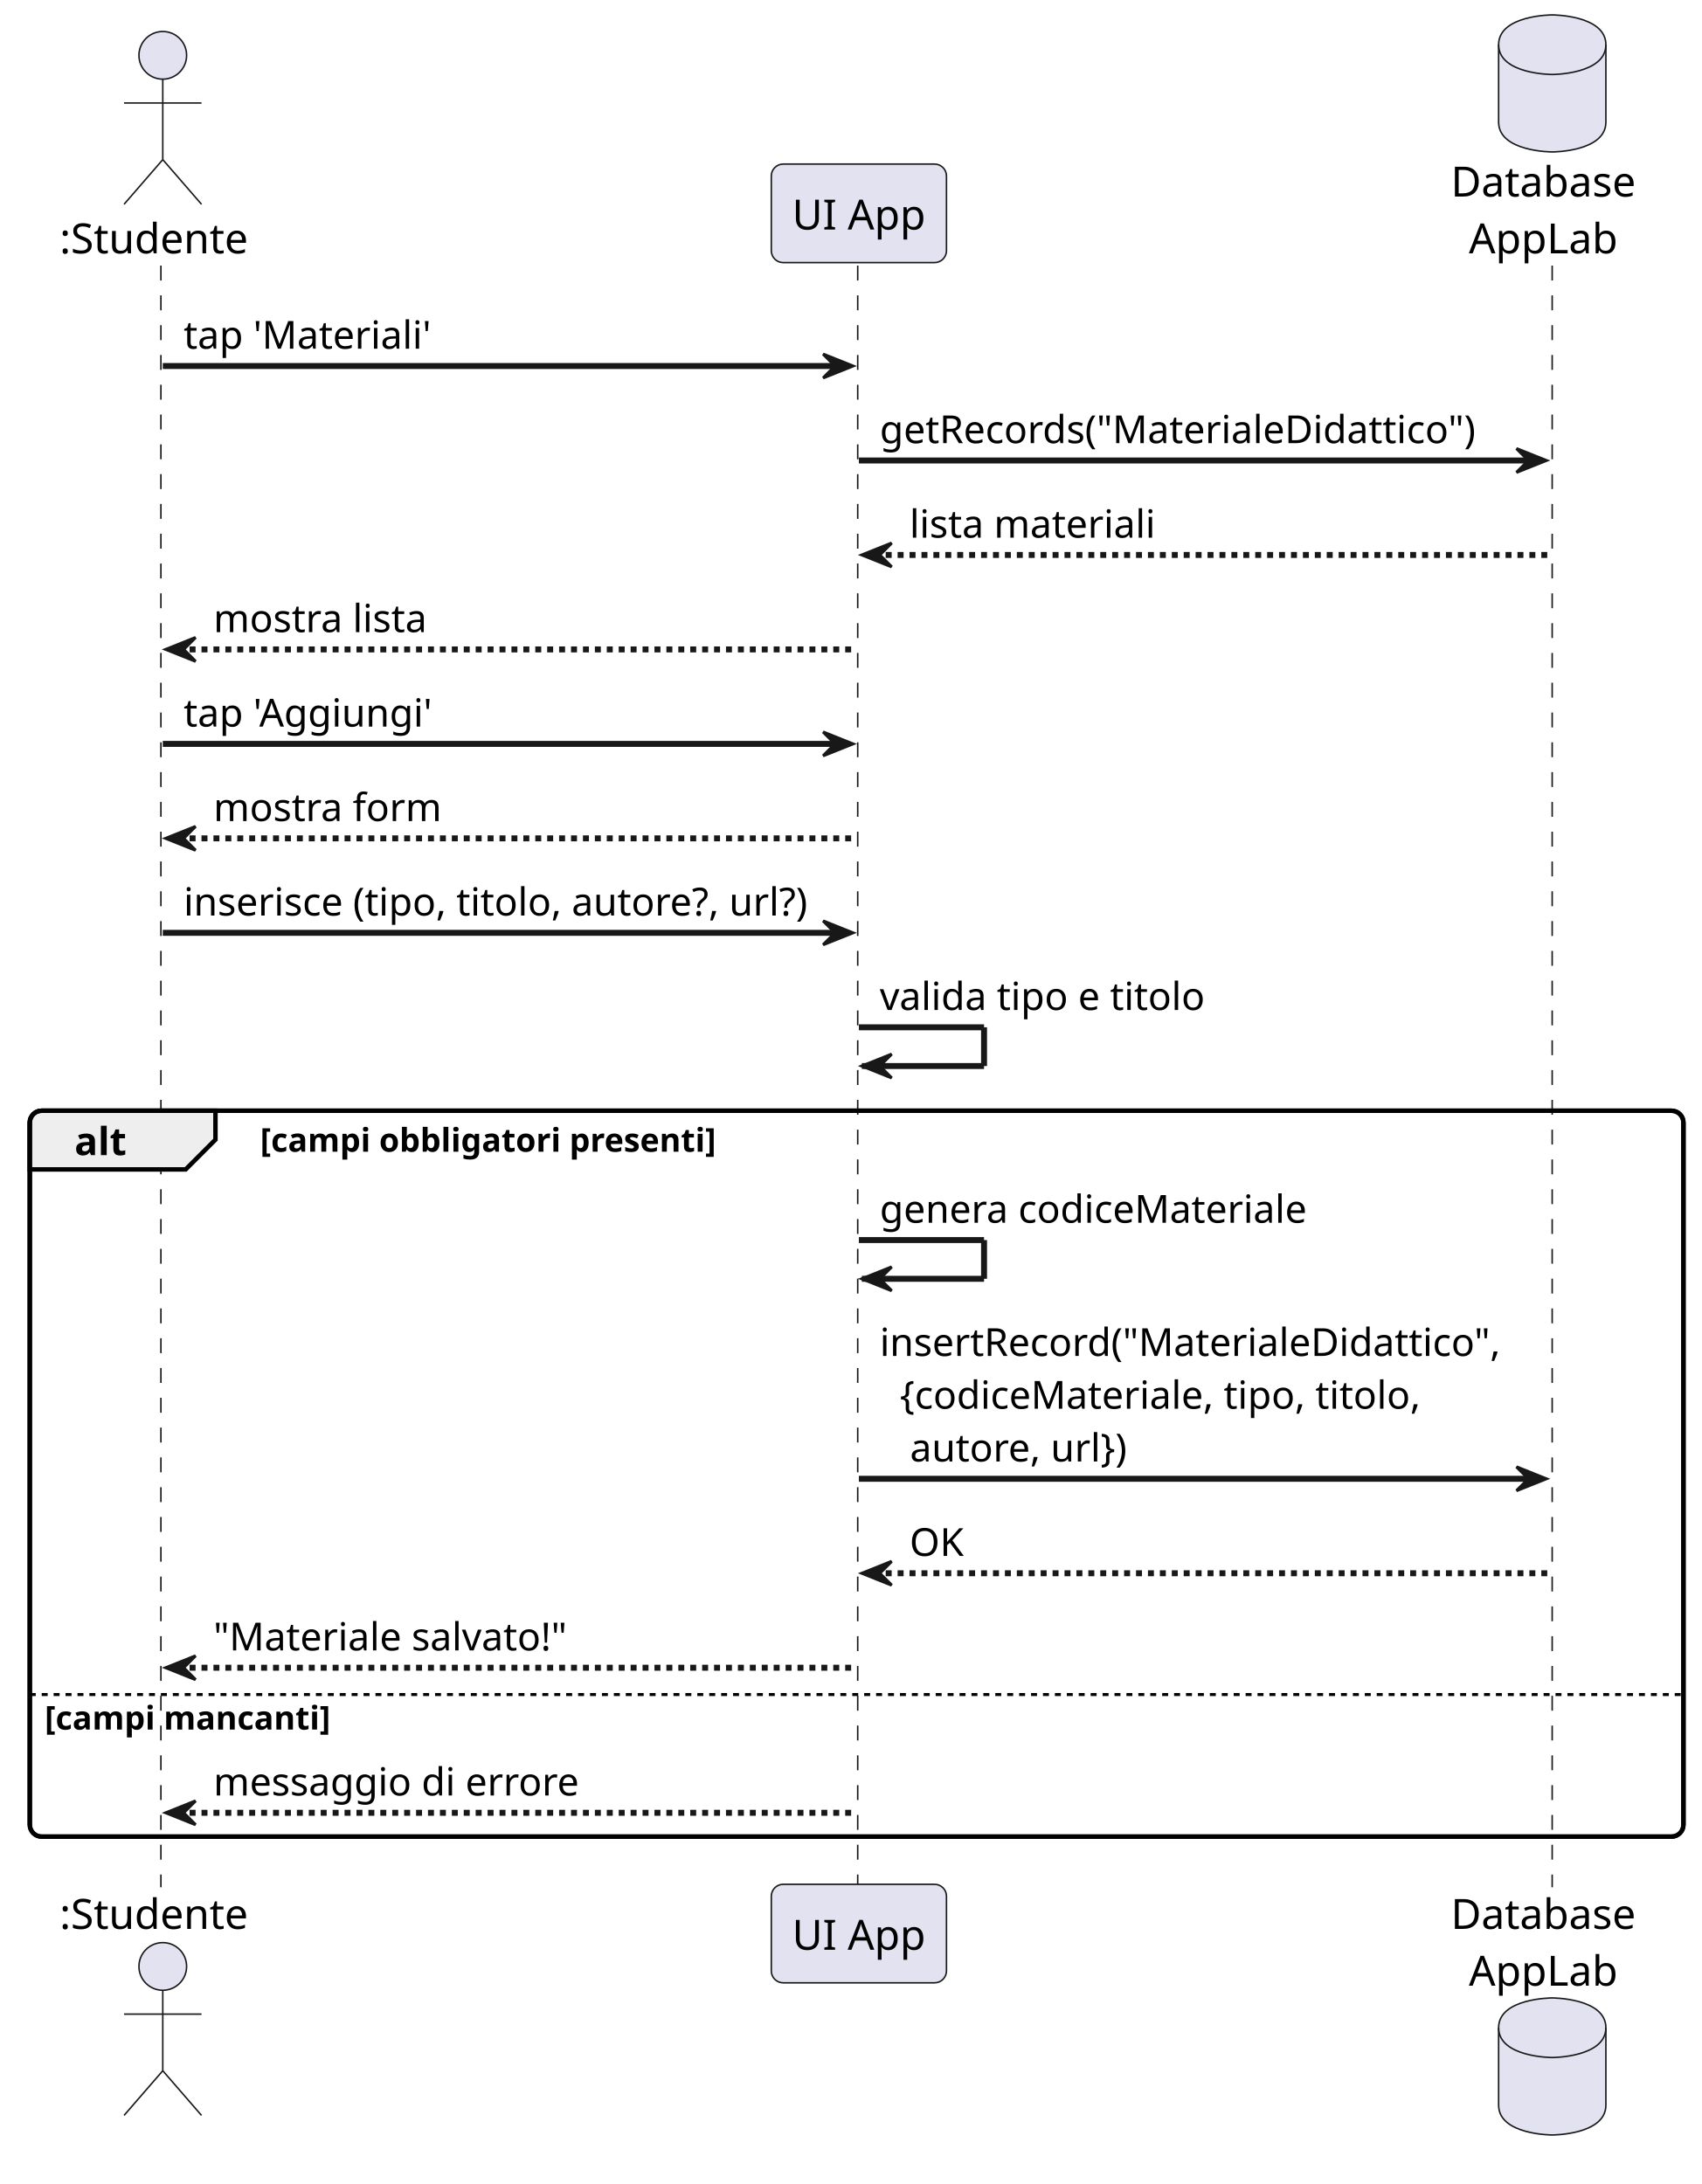
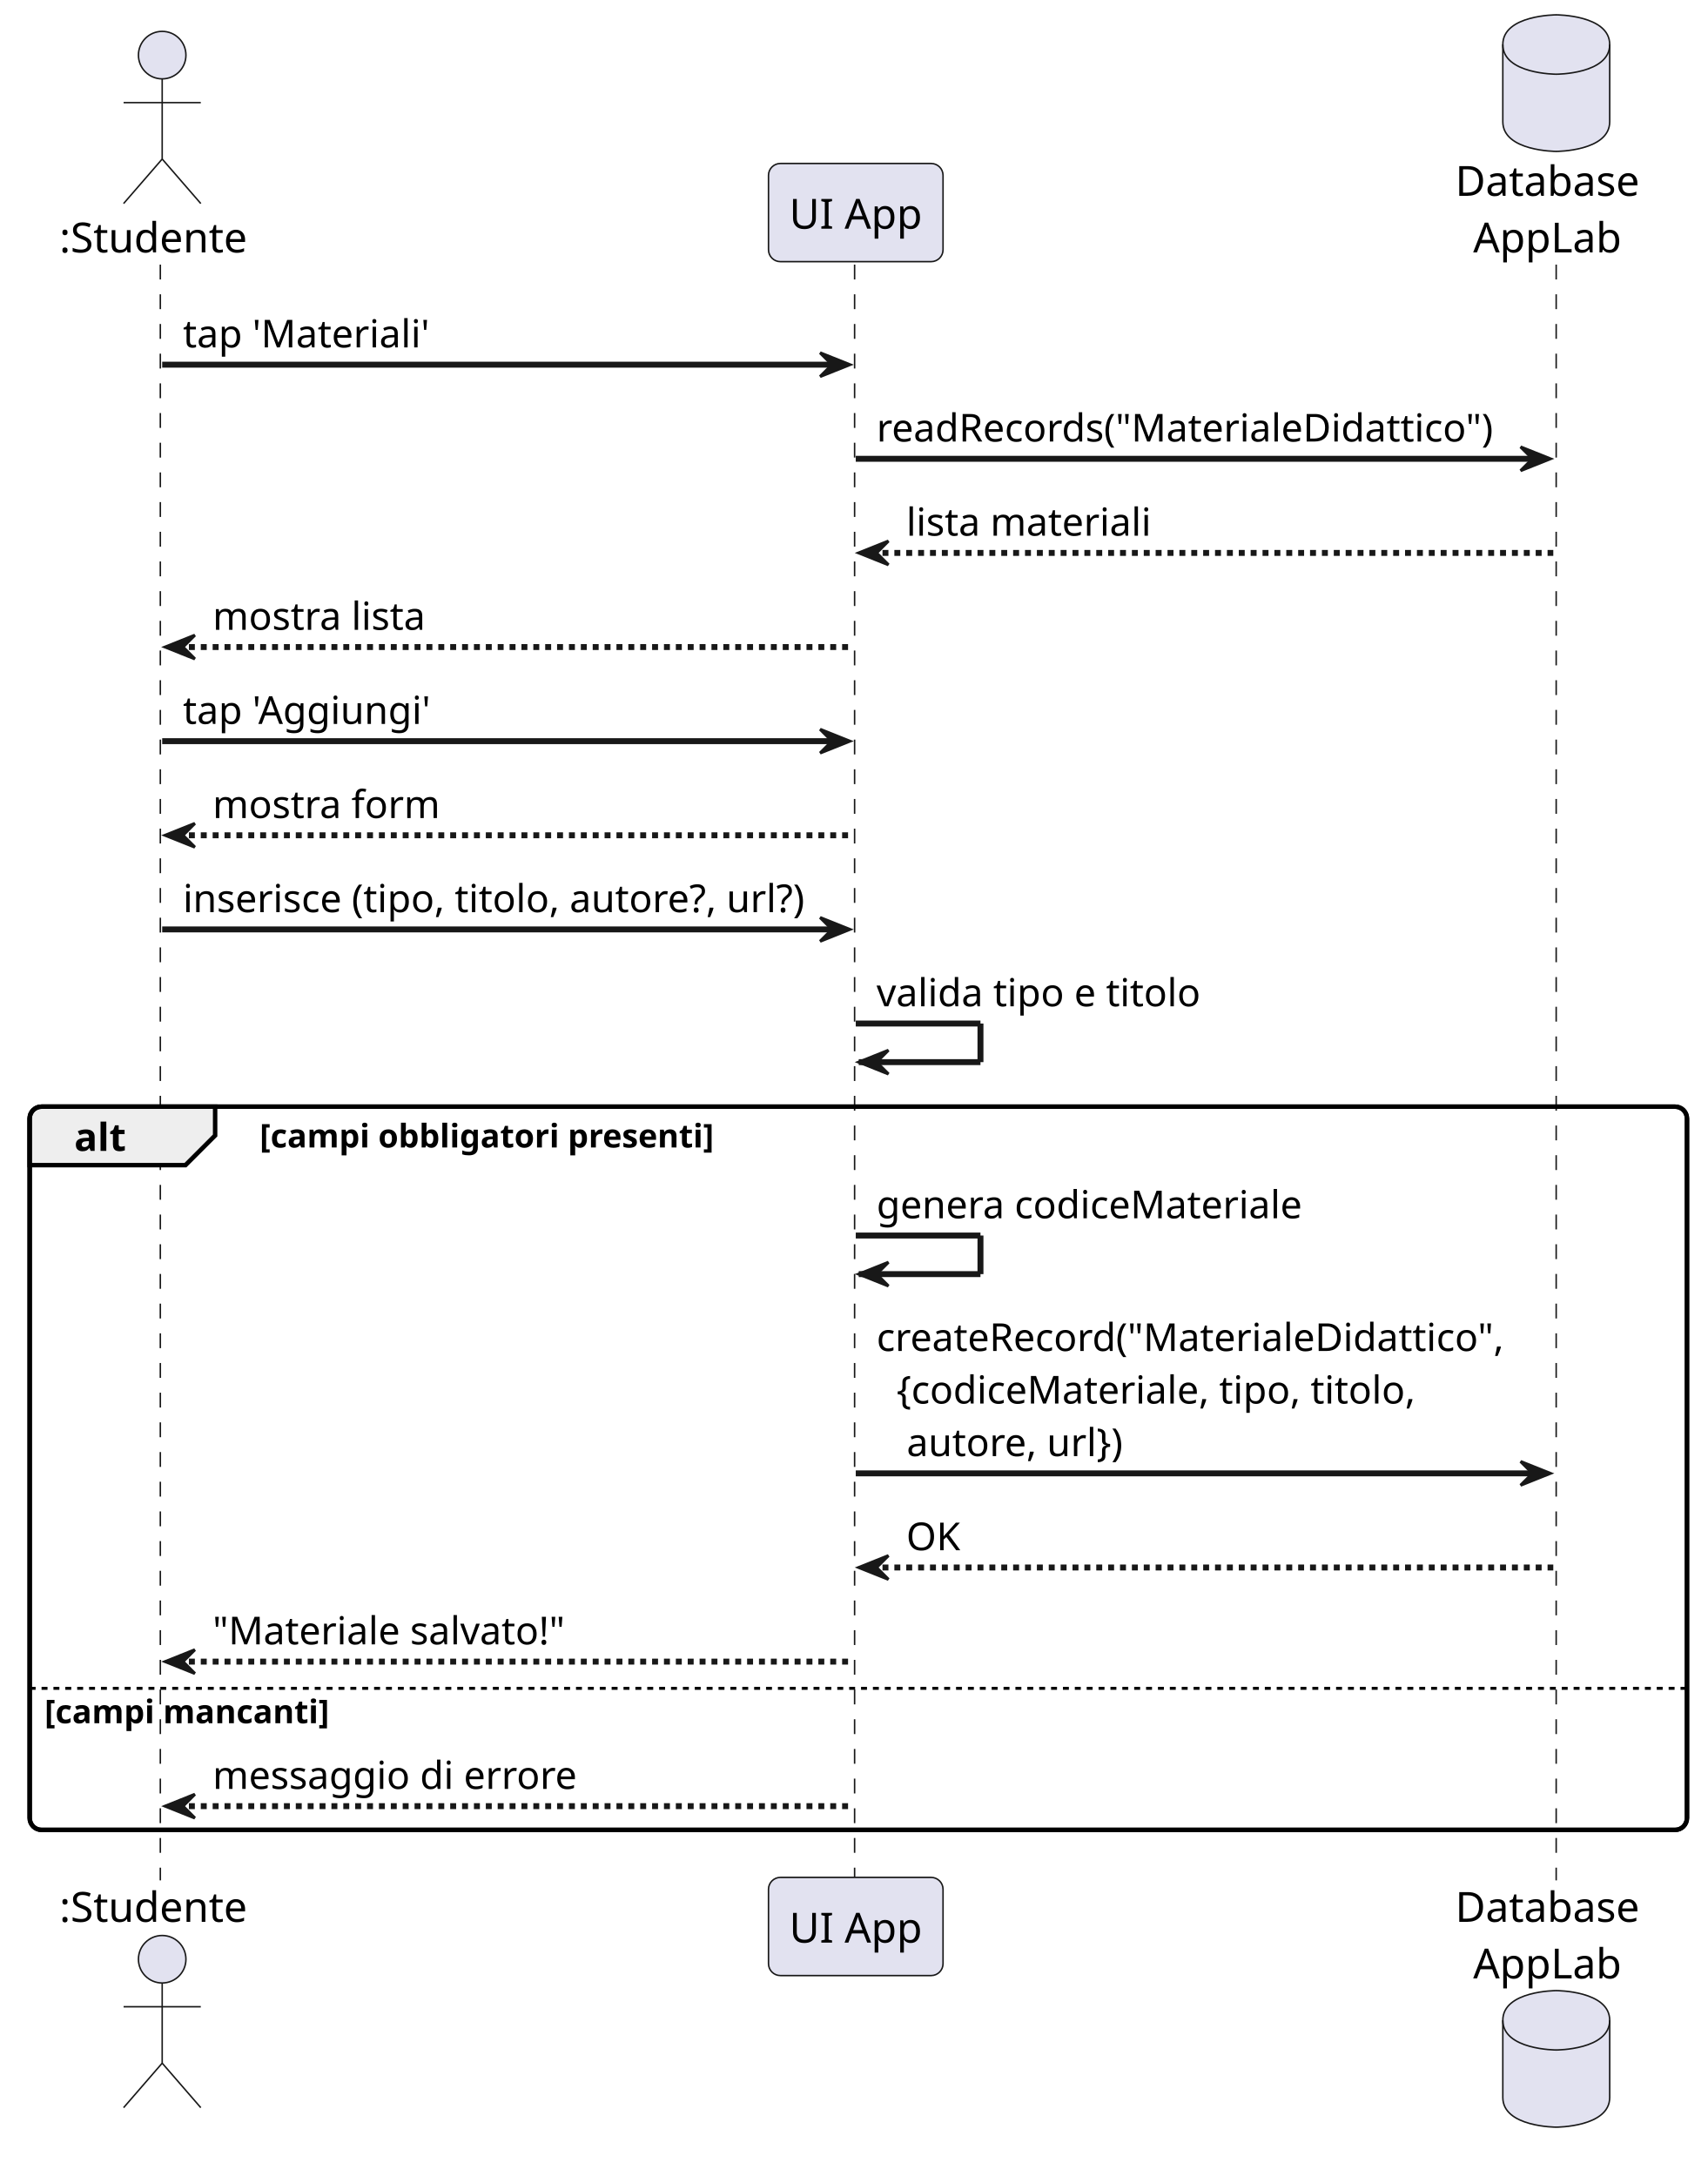
- <svg xmlns="http://www.w3.org/2000/svg" contentStyleType="text/css" data-diagram-type="SEQUENCE" height="733px" preserveAspectRatio="none" style="width:571px;height:733px;background:#FFFFFF;" version="1.1" viewBox="0 0 571 733" width="571px" zoomAndPan="magnify">
+ <svg xmlns="http://www.w3.org/2000/svg" contentStyleType="text/css" data-diagram-type="SEQUENCE" height="733px" preserveAspectRatio="none" style="width:575px;height:733px;background:#FFFFFF;" version="1.1" viewBox="0 0 575 733" width="575px" zoomAndPan="magnify">
  <defs />
  <g>
-     <rect fill="none" height="243.63" rx="4" ry="4" style="stroke:#000000;stroke-width:1.5;" width="554.925" x="10" y="372.784" />
+     <rect fill="none" height="243.63" rx="4" ry="4" style="stroke:#000000;stroke-width:1.5;" width="558.175" x="10" y="372.784" />
    <g class="participant-lifeline" data-entity-uid="part1" data-qualified-name="S" id="part1-lifeline">
      <g>
        <rect fill="#000000" fill-opacity="0" height="544.278" width="8" x="50.626" y="89.136" />
        <line style="stroke:#181818;stroke-width:0.5;stroke-dasharray:5,5;" x1="54" x2="54" y1="89.136" y2="633.414" />
      </g>
    </g>
    <g class="participant-lifeline" data-entity-uid="part2" data-qualified-name="UI" id="part2-lifeline">
      <g>
        <rect fill="#000000" fill-opacity="0" height="544.278" width="8" x="284.225" y="89.136" />
        <line style="stroke:#181818;stroke-width:0.5;stroke-dasharray:5,5;" x1="287.832" x2="287.832" y1="89.136" y2="633.414" />
      </g>
    </g>
    <g class="participant-lifeline" data-entity-uid="part3" data-qualified-name="DB" id="part3-lifeline">
      <g>
-         <rect fill="#000000" fill-opacity="0" height="544.278" width="8" x="516.901" y="89.136" />
-         <line style="stroke:#181818;stroke-width:0.5;stroke-dasharray:5,5;" x1="520.877" x2="520.877" y1="89.136" y2="633.414" />
+         <rect fill="#000000" fill-opacity="0" height="544.278" width="8" x="520.151" y="89.136" />
+         <line style="stroke:#181818;stroke-width:0.5;stroke-dasharray:5,5;" x1="524.127" x2="524.127" y1="89.136" y2="633.414" />
      </g>
    </g>
    <g class="participant participant-head" data-entity-uid="part1" data-qualified-name="S" id="part1-head">
      <text fill="#000000" font-family="sans-serif" font-size="14" lengthAdjust="spacing" textLength="63.252" x="20" y="85.034">:Studente</text>
      <ellipse cx="54.626" cy="18.568" fill="#E2E2F0" rx="8" ry="8" style="stroke:#181818;stroke-width:0.5;" />
      <path d="M54.626,26.568 L54.626,53.568 M41.626,34.568 L67.626,34.568 M54.626,53.568 L41.626,68.568 M54.626,53.568 L67.626,68.568" fill="none" style="stroke:#181818;stroke-width:0.5;" />
    </g>
    <g class="participant participant-tail" data-entity-uid="part1" data-qualified-name="S" id="part1-tail">
      <text fill="#000000" font-family="sans-serif" font-size="14" lengthAdjust="spacing" textLength="63.252" x="20" y="647.38">:Studente</text>
      <ellipse cx="54.626" cy="659.982" fill="#E2E2F0" rx="8" ry="8" style="stroke:#181818;stroke-width:0.5;" />
      <path d="M54.626,667.982 L54.626,694.982 M41.626,675.982 L67.626,675.982 M54.626,694.982 L41.626,709.982 M54.626,694.982 L67.626,709.982" fill="none" style="stroke:#181818;stroke-width:0.5;" />
    </g>
    <g class="participant participant-head" data-entity-uid="part2" data-qualified-name="UI" id="part2-head">
      <rect fill="#E2E2F0" height="33.068" rx="4" ry="4" style="stroke:#181818;stroke-width:0.5;" width="58.786" x="258.832" y="55.068" />
      <text fill="#000000" font-family="sans-serif" font-size="14" lengthAdjust="spacing" textLength="44.786" x="265.832" y="77.034">UI App</text>
    </g>
    <g class="participant participant-tail" data-entity-uid="part2" data-qualified-name="UI" id="part2-tail">
      <rect fill="#E2E2F0" height="33.068" rx="4" ry="4" style="stroke:#181818;stroke-width:0.5;" width="58.786" x="258.832" y="632.414" />
      <text fill="#000000" font-family="sans-serif" font-size="14" lengthAdjust="spacing" textLength="44.786" x="265.832" y="654.38">UI App</text>
    </g>
    <g class="participant participant-head" data-entity-uid="part3" data-qualified-name="DB" id="part3-head">
-       <text fill="#000000" font-family="sans-serif" font-size="14" lengthAdjust="spacing" textLength="62.048" x="486.877" y="65.966">Database</text>
-       <text fill="#000000" font-family="sans-serif" font-size="14" lengthAdjust="spacing" textLength="49.966" x="492.918" y="85.034">AppLab</text>
-       <path d="M502.901,15 C502.901,5 520.901,5 520.901,5 C520.901,5 538.901,5 538.901,15 L538.901,41 C538.901,51 520.901,51 520.901,51 C520.901,51 502.901,51 502.901,41 L502.901,15" fill="#E2E2F0" style="stroke:#181818;stroke-width:0.5;" />
-       <path d="M502.901,15 C502.901,25 520.901,25 520.901,25 C520.901,25 538.901,25 538.901,15" fill="none" style="stroke:#181818;stroke-width:0.5;" />
+       <text fill="#000000" font-family="sans-serif" font-size="14" lengthAdjust="spacing" textLength="62.048" x="490.127" y="65.966">Database</text>
+       <text fill="#000000" font-family="sans-serif" font-size="14" lengthAdjust="spacing" textLength="49.966" x="496.168" y="85.034">AppLab</text>
+       <path d="M506.151,15 C506.151,5 524.151,5 524.151,5 C524.151,5 542.151,5 542.151,15 L542.151,41 C542.151,51 524.151,51 524.151,51 C524.151,51 506.151,51 506.151,41 L506.151,15" fill="#E2E2F0" style="stroke:#181818;stroke-width:0.5;" />
+       <path d="M506.151,15 C506.151,25 524.151,25 524.151,25 C524.151,25 542.151,25 542.151,15" fill="none" style="stroke:#181818;stroke-width:0.5;" />
    </g>
    <g class="participant participant-tail" data-entity-uid="part3" data-qualified-name="DB" id="part3-tail">
-       <text fill="#000000" font-family="sans-serif" font-size="14" lengthAdjust="spacing" textLength="62.048" x="486.877" y="647.38">Database</text>
-       <text fill="#000000" font-family="sans-serif" font-size="14" lengthAdjust="spacing" textLength="49.966" x="492.918" y="666.448">AppLab</text>
-       <path d="M502.901,680.55 C502.901,670.55 520.901,670.55 520.901,670.55 C520.901,670.55 538.901,670.55 538.901,680.55 L538.901,706.55 C538.901,716.55 520.901,716.55 520.901,716.55 C520.901,716.55 502.901,716.55 502.901,706.55 L502.901,680.55" fill="#E2E2F0" style="stroke:#181818;stroke-width:0.5;" />
-       <path d="M502.901,680.55 C502.901,690.55 520.901,690.55 520.901,690.55 C520.901,690.55 538.901,690.55 538.901,680.55" fill="none" style="stroke:#181818;stroke-width:0.5;" />
+       <text fill="#000000" font-family="sans-serif" font-size="14" lengthAdjust="spacing" textLength="62.048" x="490.127" y="647.38">Database</text>
+       <text fill="#000000" font-family="sans-serif" font-size="14" lengthAdjust="spacing" textLength="49.966" x="496.168" y="666.448">AppLab</text>
+       <path d="M506.151,680.55 C506.151,670.55 524.151,670.55 524.151,670.55 C524.151,670.55 542.151,670.55 542.151,680.55 L542.151,706.55 C542.151,716.55 524.151,716.55 524.151,716.55 C524.151,716.55 506.151,716.55 506.151,706.55 L506.151,680.55" fill="#E2E2F0" style="stroke:#181818;stroke-width:0.5;" />
+       <path d="M506.151,680.55 C506.151,690.55 524.151,690.55 524.151,690.55 C524.151,690.55 542.151,690.55 542.151,680.55" fill="none" style="stroke:#181818;stroke-width:0.5;" />
    </g>
    <g class="message" data-entity-1="part1" data-entity-2="part2" id="msg1">
      <polygon fill="#181818" points="276.225,118.842,286.225,122.842,276.225,126.842,280.225,122.842" style="stroke:#181818;stroke-width:1;" />
      <line style="stroke:#181818;stroke-width:2;" x1="54.626" x2="282.225" y1="122.842" y2="122.842" />
      <text fill="#000000" font-family="sans-serif" font-size="13" lengthAdjust="spacing" textLength="83.044" x="61.626" y="117.033">tap 'Materiali'</text>
    </g>
    <g class="message" data-entity-1="part2" data-entity-2="part3" id="msg2">
-       <polygon fill="#181818" points="508.901,150.548,518.901,154.548,508.901,158.548,512.901,154.548" style="stroke:#181818;stroke-width:1;" />
-       <line style="stroke:#181818;stroke-width:2;" x1="288.225" x2="514.901" y1="154.548" y2="154.548" />
-       <text fill="#000000" font-family="sans-serif" font-size="13" lengthAdjust="spacing" textLength="200.33" x="295.225" y="148.739">getRecords("MaterialeDidattico")</text>
+       <polygon fill="#181818" points="512.151,150.548,522.151,154.548,512.151,158.548,516.151,154.548" style="stroke:#181818;stroke-width:1;" />
+       <line style="stroke:#181818;stroke-width:2;" x1="288.225" x2="518.151" y1="154.548" y2="154.548" />
+       <text fill="#000000" font-family="sans-serif" font-size="13" lengthAdjust="spacing" textLength="208.299" x="295.225" y="148.739">readRecords("MaterialeDidattico")</text>
    </g>
    <g class="message" data-entity-1="part3" data-entity-2="part2" id="msg3">
      <polygon fill="#181818" points="299.225,182.254,289.225,186.254,299.225,190.254,295.225,186.254" style="stroke:#181818;stroke-width:1;" />
-       <line style="stroke:#181818;stroke-width:2;stroke-dasharray:2,2;" x1="293.225" x2="519.901" y1="186.254" y2="186.254" />
+       <line style="stroke:#181818;stroke-width:2;stroke-dasharray:2,2;" x1="293.225" x2="523.151" y1="186.254" y2="186.254" />
      <text fill="#000000" font-family="sans-serif" font-size="13" lengthAdjust="spacing" textLength="82.498" x="305.225" y="180.445">lista materiali</text>
    </g>
    <g class="message" data-entity-1="part2" data-entity-2="part1" id="msg4">
      <polygon fill="#181818" points="65.626,213.96,55.626,217.96,65.626,221.96,61.626,217.96" style="stroke:#181818;stroke-width:1;" />
      <line style="stroke:#181818;stroke-width:2;stroke-dasharray:2,2;" x1="59.626" x2="287.225" y1="217.96" y2="217.96" />
      <text fill="#000000" font-family="sans-serif" font-size="13" lengthAdjust="spacing" textLength="71.903" x="71.626" y="212.151">mostra lista</text>
    </g>
    <g class="message" data-entity-1="part1" data-entity-2="part2" id="msg5">
      <polygon fill="#181818" points="276.225,245.666,286.225,249.666,276.225,253.666,280.225,249.666" style="stroke:#181818;stroke-width:1;" />
      <line style="stroke:#181818;stroke-width:2;" x1="54.626" x2="282.225" y1="249.666" y2="249.666" />
      <text fill="#000000" font-family="sans-serif" font-size="13" lengthAdjust="spacing" textLength="84.279" x="61.626" y="243.857">tap 'Aggiungi'</text>
    </g>
    <g class="message" data-entity-1="part2" data-entity-2="part1" id="msg6">
      <polygon fill="#181818" points="65.626,277.372,55.626,281.372,65.626,285.372,61.626,281.372" style="stroke:#181818;stroke-width:1;" />
      <line style="stroke:#181818;stroke-width:2;stroke-dasharray:2,2;" x1="59.626" x2="287.225" y1="281.372" y2="281.372" />
      <text fill="#000000" font-family="sans-serif" font-size="13" lengthAdjust="spacing" textLength="76.843" x="71.626" y="275.563">mostra form</text>
    </g>
    <g class="message" data-entity-1="part1" data-entity-2="part2" id="msg7">
      <polygon fill="#181818" points="276.225,309.078,286.225,313.078,276.225,317.078,280.225,313.078" style="stroke:#181818;stroke-width:1;" />
      <line style="stroke:#181818;stroke-width:2;" x1="54.626" x2="282.225" y1="313.078" y2="313.078" />
      <text fill="#000000" font-family="sans-serif" font-size="13" lengthAdjust="spacing" textLength="209.599" x="61.626" y="307.269">inserisce (tipo, titolo, autore?, url?)</text>
    </g>
    <g class="message" data-entity-1="part2" data-entity-2="part2" id="msg8">
      <line style="stroke:#181818;stroke-width:2;" x1="288.225" x2="330.225" y1="344.784" y2="344.784" />
      <line style="stroke:#181818;stroke-width:2;" x1="330.225" x2="330.225" y1="344.784" y2="357.784" />
      <line style="stroke:#181818;stroke-width:2;" x1="289.225" x2="330.225" y1="357.784" y2="357.784" />
      <polygon fill="#181818" points="299.225,353.784,289.225,357.784,299.225,361.784,295.225,357.784" style="stroke:#181818;stroke-width:1;" />
      <text fill="#000000" font-family="sans-serif" font-size="13" lengthAdjust="spacing" textLength="109.096" x="295.225" y="338.975">valida tipo e titolo</text>
    </g>
-     <path d="M14,372.784 L72.303,372.784 L72.303,382.49 L62.303,392.49 L10,392.49 L10,376.784 A4,4 0 0 1 14,372.784" fill="#EEEEEE" style="stroke:#000000;stroke-width:1.5;" />
-     <rect fill="none" height="243.63" rx="4" ry="4" style="stroke:#000000;stroke-width:1.5;" width="554.925" x="10" y="372.784" />
-     <text fill="#000000" font-family="sans-serif" font-size="13" font-weight="bold" lengthAdjust="spacing" textLength="17.303" x="25" y="387.681">alt</text>
-     <text fill="#000000" font-family="sans-serif" font-size="11" font-weight="bold" lengthAdjust="spacing" textLength="152.712" x="87.303" y="386.543">[campi obbligatori presenti]</text>
+     <path d="M14,372.784 L72.459,372.784 L72.459,382.49 L62.459,392.49 L10,392.49 L10,376.784 A4,4 0 0 1 14,372.784" fill="#EEEEEE" style="stroke:#000000;stroke-width:1.5;" />
+     <rect fill="none" height="243.63" rx="4" ry="4" style="stroke:#000000;stroke-width:1.5;" width="558.175" x="10" y="372.784" />
+     <text fill="#000000" font-family="sans-serif" font-size="13" font-weight="bold" lengthAdjust="spacing" textLength="17.459" x="25" y="387.681">alt</text>
+     <text fill="#000000" font-family="sans-serif" font-size="11" font-weight="bold" lengthAdjust="spacing" textLength="153.185" x="87.459" y="386.543">[campi obbligatori presenti]</text>
    <g class="message" data-entity-1="part2" data-entity-2="part2" id="msg9">
      <line style="stroke:#181818;stroke-width:2;" x1="288.225" x2="330.225" y1="416.196" y2="416.196" />
      <line style="stroke:#181818;stroke-width:2;" x1="330.225" x2="330.225" y1="416.196" y2="429.196" />
      <line style="stroke:#181818;stroke-width:2;" x1="289.225" x2="330.225" y1="429.196" y2="429.196" />
      <polygon fill="#181818" points="299.225,425.196,289.225,429.196,299.225,433.196,295.225,429.196" style="stroke:#181818;stroke-width:1;" />
      <text fill="#000000" font-family="sans-serif" font-size="13" lengthAdjust="spacing" textLength="143.572" x="295.225" y="410.387">genera codiceMateriale</text>
    </g>
    <g class="message" data-entity-1="part2" data-entity-2="part3" id="msg10">
-       <polygon fill="#181818" points="508.901,492.314,518.901,496.314,508.901,500.314,512.901,496.314" style="stroke:#181818;stroke-width:1;" />
-       <line style="stroke:#181818;stroke-width:2;" x1="288.225" x2="514.901" y1="496.314" y2="496.314" />
-       <text fill="#000000" font-family="sans-serif" font-size="13" lengthAdjust="spacing" textLength="208.676" x="295.225" y="455.093">insertRecord("MaterialeDidattico",</text>
+       <polygon fill="#181818" points="512.151,492.314,522.151,496.314,512.151,500.314,516.151,496.314" style="stroke:#181818;stroke-width:1;" />
+       <line style="stroke:#181818;stroke-width:2;" x1="288.225" x2="518.151" y1="496.314" y2="496.314" />
+       <text fill="#000000" font-family="sans-serif" font-size="13" lengthAdjust="spacing" textLength="211.926" x="295.225" y="455.093">createRecord("MaterialeDidattico",</text>
      <text fill="#000000" font-family="sans-serif" font-size="13" lengthAdjust="spacing" textLength="174.72" x="301.985" y="472.799">{codiceMateriale, tipo, titolo,</text>
      <text fill="#000000" font-family="sans-serif" font-size="13" lengthAdjust="spacing" textLength="73.047" x="305.365" y="490.505">autore, url})</text>
    </g>
    <g class="message" data-entity-1="part3" data-entity-2="part2" id="msg11">
      <polygon fill="#181818" points="299.225,524.02,289.225,528.02,299.225,532.02,295.225,528.02" style="stroke:#181818;stroke-width:1;" />
-       <line style="stroke:#181818;stroke-width:2;stroke-dasharray:2,2;" x1="293.225" x2="519.901" y1="528.02" y2="528.02" />
+       <line style="stroke:#181818;stroke-width:2;stroke-dasharray:2,2;" x1="293.225" x2="523.151" y1="528.02" y2="528.02" />
      <text fill="#000000" font-family="sans-serif" font-size="13" lengthAdjust="spacing" textLength="18.2" x="305.225" y="522.211">OK</text>
    </g>
    <g class="message" data-entity-1="part2" data-entity-2="part1" id="msg12">
      <polygon fill="#181818" points="65.626,555.726,55.626,559.726,65.626,563.726,61.626,559.726" style="stroke:#181818;stroke-width:1;" />
      <line style="stroke:#181818;stroke-width:2;stroke-dasharray:2,2;" x1="59.626" x2="287.225" y1="559.726" y2="559.726" />
      <text fill="#000000" font-family="sans-serif" font-size="13" lengthAdjust="spacing" textLength="118.625" x="71.626" y="553.917">"Materiale salvato!"</text>
    </g>
-     <line style="stroke:#000000;stroke-width:1;stroke-dasharray:2,2;" x1="10" x2="564.925" y1="568.726" y2="568.726" />
-     <text fill="#000000" font-family="sans-serif" font-size="11" font-weight="bold" lengthAdjust="spacing" textLength="95.314" x="15" y="580.485">[campi mancanti]</text>
+     <line style="stroke:#000000;stroke-width:1;stroke-dasharray:2,2;" x1="10" x2="568.175" y1="568.726" y2="568.726" />
+     <text fill="#000000" font-family="sans-serif" font-size="11" font-weight="bold" lengthAdjust="spacing" textLength="95.886" x="15" y="580.485">[campi mancanti]</text>
    <g class="message" data-entity-1="part2" data-entity-2="part1" id="msg13">
      <polygon fill="#181818" points="65.626,604.414,55.626,608.414,65.626,612.414,61.626,608.414" style="stroke:#181818;stroke-width:1;" />
      <line style="stroke:#181818;stroke-width:2;stroke-dasharray:2,2;" x1="59.626" x2="287.225" y1="608.414" y2="608.414" />
      <text fill="#000000" font-family="sans-serif" font-size="13" lengthAdjust="spacing" textLength="123.188" x="71.626" y="602.605">messaggio di errore</text>
    </g>
  </g>
</svg>
